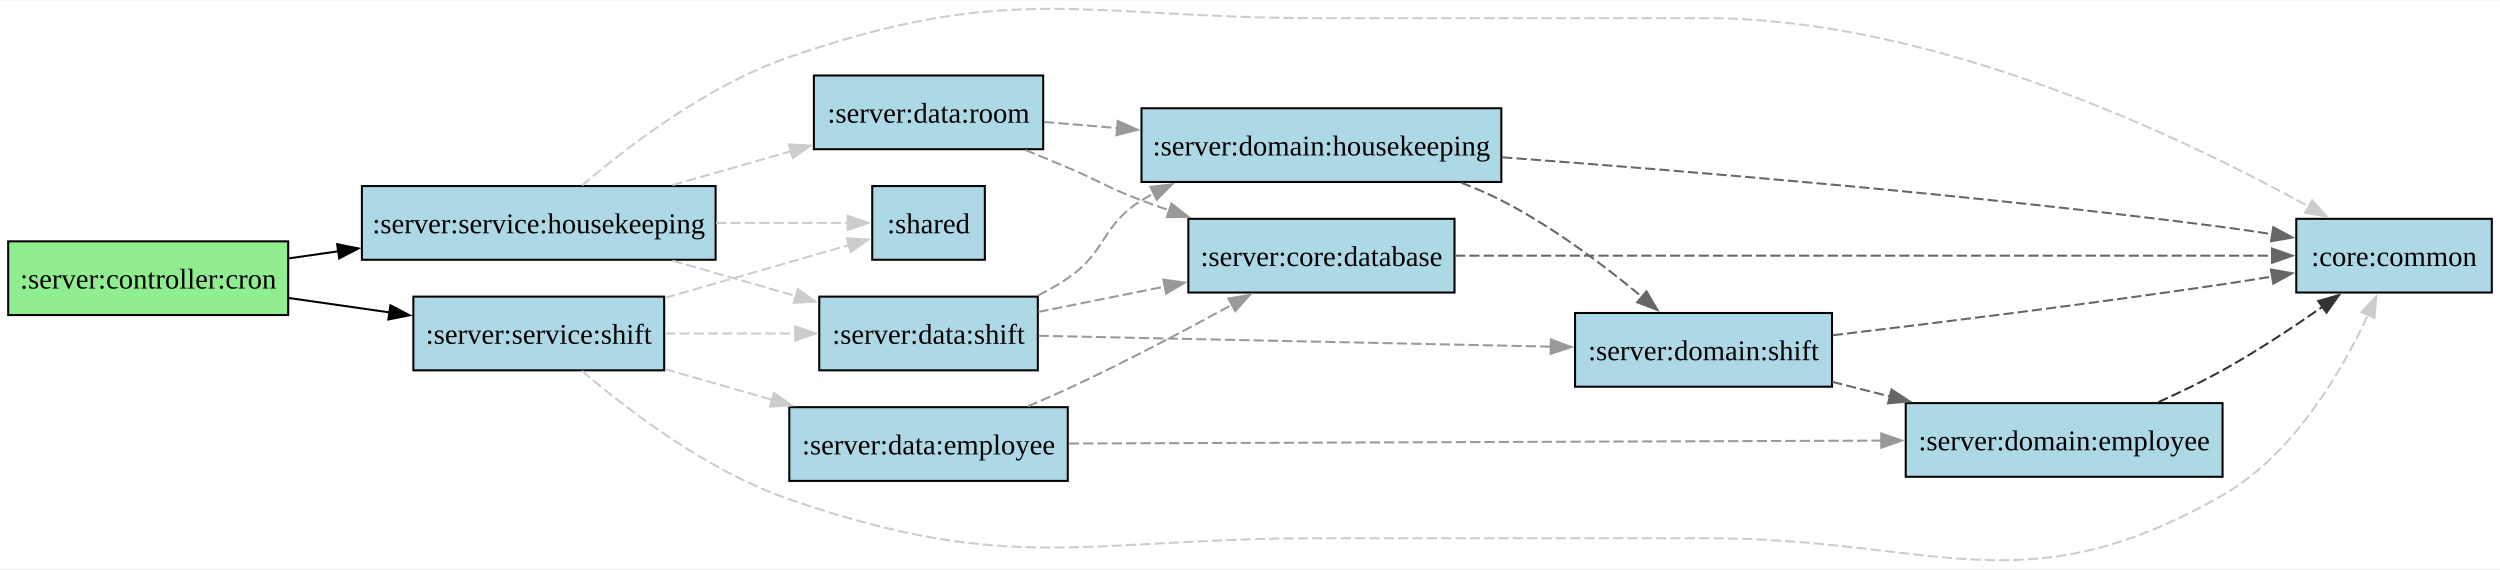
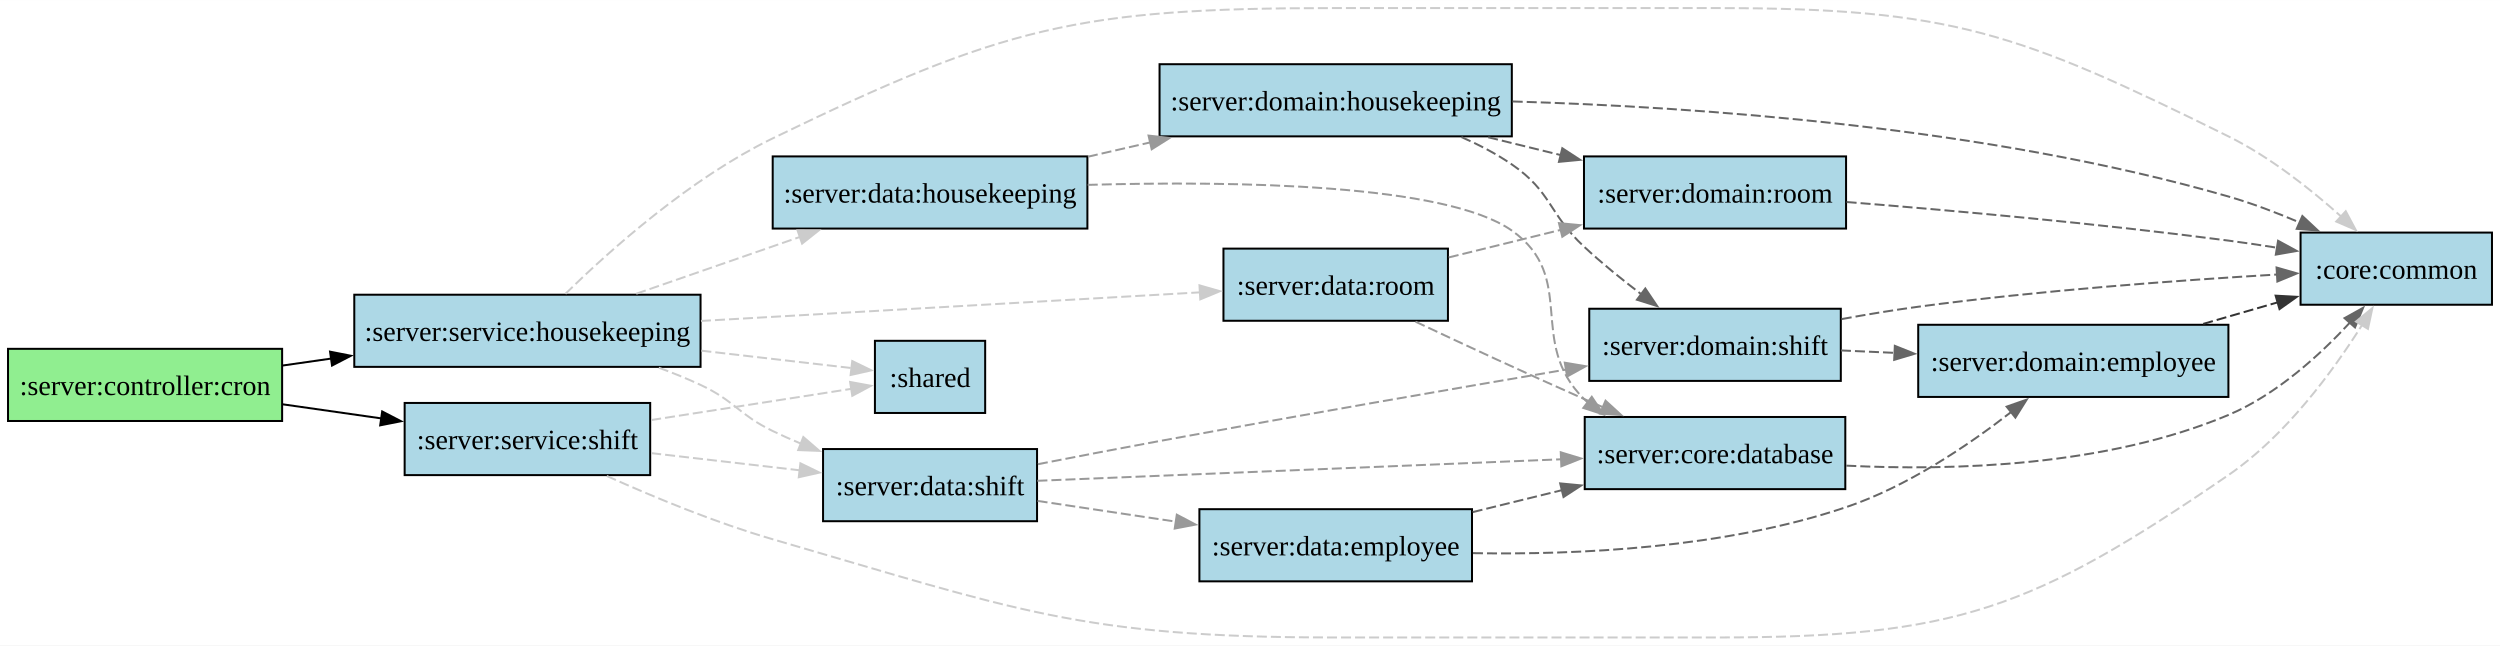
- <svg xmlns="http://www.w3.org/2000/svg" width="1628" height="278pt" viewBox="0 0 1221 277.5">
+ <svg xmlns="http://www.w3.org/2000/svg" width="1247pt" height="322pt" viewBox="0 0 1247.25 322">
  <g class="graph">
-     <path fill="#fff" d="M0 277.5V0h1221v277.5z" />
+     <path fill="#fff" d="M0 322V0h1247.25v322z" />
    <g class="node">
-       <path fill="#90ee90" stroke="#000" d="M140.75 117.62H4v36h136.75z" />
-       <text x="68.38" y="-132.83" font-family="Times New Roman,serif" font-size="14" text-anchor="middle" transform="translate(4 273.5)">:server:controller:cron</text>
+       <path fill="#90ee90" stroke="#000" d="M140.75 174H4v36h136.75z" />
+       <text x="68.38" y="-120.95" font-family="Times New Roman,serif" font-size="14" text-anchor="middle" transform="translate(4 318)">:server:controller:cron</text>
    </g>
    <g class="node">
-       <path fill="#add8e6" stroke="#000" d="M349.5 90.62H176.75v36H349.5z" />
-       <text x="259.12" y="-159.83" font-family="Times New Roman,serif" font-size="14" text-anchor="middle" transform="translate(4 273.5)">:server:service:housekeeping</text>
+       <path fill="#add8e6" stroke="#000" d="M349.5 147H176.75v36H349.5z" />
+       <text x="259.12" y="-147.95" font-family="Times New Roman,serif" font-size="14" text-anchor="middle" transform="translate(4 318)">:server:service:housekeeping</text>
    </g>
    <g stroke="#000" class="edge">
-       <path fill="none" d="M140.98 125.95c7.93-1.14 16.13-2.31 24.36-3.49" />
-       <path d="m164.66 119.02 10.39 2.05-9.4 4.88z" />
+       <path fill="none" d="M140.98 182.33c7.93-1.14 16.13-2.31 24.36-3.49" />
+       <path d="m164.66 175.41 10.39 2.05-9.4 4.88z" />
    </g>
    <g class="node">
-       <path fill="#add8e6" stroke="#000" d="M324.38 144.62h-122.5v36h122.5z" />
-       <text x="259.12" y="-105.83" font-family="Times New Roman,serif" font-size="14" text-anchor="middle" transform="translate(4 273.5)">:server:service:shift</text>
+       <path fill="#add8e6" stroke="#000" d="M324.38 201h-122.5v36h122.5z" />
+       <text x="259.12" y="-93.95" font-family="Times New Roman,serif" font-size="14" text-anchor="middle" transform="translate(4 318)">:server:service:shift</text>
    </g>
    <g stroke="#000" class="edge">
-       <path fill="none" d="M140.98 145.29c16.08 2.3 33.28 4.76 49.52 7.08" />
-       <path d="m190.67 148.86 9.4 4.88-10.39 2.05z" />
+       <path fill="none" d="M140.98 201.67c16.08 2.3 33.28 4.76 49.52 7.08" />
+       <path d="m190.67 205.24 9.4 4.88-10.39 2.05z" />
    </g>
    <g class="node">
-       <path fill="#add8e6" stroke="#000" d="M1217 106.62h-95.5v36h95.5z" />
-       <text x="1165.25" y="-143.83" font-family="Times New Roman,serif" font-size="14" text-anchor="middle" transform="translate(4 273.5)">:core:common</text>
+       <path fill="#add8e6" stroke="#000" d="M542.5 78h-157v36h157z" />
+       <text x="460" y="-216.95" font-family="Times New Roman,serif" font-size="14" text-anchor="middle" transform="translate(4 318)">:server:data:housekeeping</text>
+     </g>
+     <g class="node">
+       <path fill="#add8e6" stroke="#000" d="M754.25 32H578.5v36h175.75z" />
+       <text x="662.38" y="-262.95" font-family="Times New Roman,serif" font-size="14" text-anchor="middle" transform="translate(4 318)">:server:domain:housekeeping</text>
+     </g>
+     <g stroke="#999" class="edge">
+       <path fill="none" stroke-dasharray="5,2" d="M542.76 78.15c10.18-2.34 20.68-4.75 31.06-7.13" />
+       <path fill="#999" d="m573.01 67.61 10.53 1.18-8.96 5.65z" />
+     </g>
+     <g class="node">
+       <path fill="#add8e6" stroke="#000" d="M920.62 208h-130v36h130z" />
+       <text x="851.62" y="-86.95" font-family="Times New Roman,serif" font-size="14" text-anchor="middle" transform="translate(4 318)">:server:core:database</text>
+     </g>
+     <g stroke="#999" class="edge">
+       <path fill="none" stroke-dasharray="5,2" d="M542.66 92.2c73.95-2.06 178.72-.45 211.59 22.8 33.16 23.46 7.17 55.39 36 84 .61.61 1.24 1.2 1.88 1.79" />
+       <path fill="#999" d="m794.14 197.92 5.85 8.83-10.08-3.26z" />
+     </g>
+     <g class="node">
+       <path fill="#add8e6" stroke="#000" d="M1243.25 116h-95.5v36h95.5z" />
+       <text x="1191.5" y="-178.95" font-family="Times New Roman,serif" font-size="14" text-anchor="middle" transform="translate(4 318)">:core:common</text>
+     </g>
+     <g stroke="#666" class="edge">
+       <path fill="none" stroke-dasharray="5,2" d="M754.68 50.59c90.86 2.65 236.47 12.65 357.07 47.41 11.87 3.42 24.28 8.15 35.77 13.06" />
+       <path fill="#666" d="m1148.65 107.73 7.74 7.24-10.56-.83z" />
+     </g>
+     <g class="node">
+       <path fill="#add8e6" stroke="#000" d="M918.38 154h-125.5v36h125.5z" />
+       <text x="851.62" y="-140.95" font-family="Times New Roman,serif" font-size="14" text-anchor="middle" transform="translate(4 318)">:server:domain:shift</text>
+     </g>
+     <g stroke="#666" class="edge">
+       <path fill="none" stroke-dasharray="5,2" d="M729.1 68.35c8.8 3.85 17.46 8.37 25.15 13.65 19.99 13.72 18.26 24.46 36 41 8.87 8.27 19.09 16.54 28.73 23.87" />
+       <path fill="#666" d="m820.84 143.89 5.93 8.78-10.11-3.16z" />
+     </g>
+     <g class="node">
+       <path fill="#add8e6" stroke="#000" d="M921 78H790.25v36H921z" />
+       <text x="851.62" y="-216.95" font-family="Times New Roman,serif" font-size="14" text-anchor="middle" transform="translate(4 318)">:server:domain:room</text>
+     </g>
+     <g stroke="#666" class="edge">
+       <path fill="none" stroke-dasharray="5,2" d="M742.46 68.44c11.99 2.95 24.41 6 36.43 8.95" />
+       <path fill="#666" d="m779.43 73.92 8.88 5.79-10.55 1.01z" />
+     </g>
+     <g stroke="#666" class="edge">
+       <path fill="none" stroke-dasharray="5,2" d="M921.11 232.28c53.23 2.63 129.65.41 190.64-25.28 23.91-10.07 45.67-29.91 60.87-46.36" />
+       <path fill="#666" d="m1169.68 158.68 9.27-5.14-4.04 9.79z" />
+     </g>
+     <g class="node">
+       <path fill="#add8e6" stroke="#000" d="M517.38 224H410.62v36h106.76z" />
+       <text x="460" y="-70.95" font-family="Times New Roman,serif" font-size="14" text-anchor="middle" transform="translate(4 318)">:server:data:shift</text>
+     </g>
+     <g stroke="#999" class="edge">
+       <path fill="none" stroke-dasharray="5,2" d="M517.55 239.84c67.41-2.77 184.79-7.59 261.71-10.75" />
+       <path fill="#999" d="m778.66 225.62 10.14 3.08-9.85 3.91z" />
+     </g>
+     <g class="node">
+       <path fill="#add8e6" stroke="#000" d="M734.38 254h-136v36h136z" />
+       <text x="662.38" y="-40.95" font-family="Times New Roman,serif" font-size="14" text-anchor="middle" transform="translate(4 318)">:server:data:employee</text>
+     </g>
+     <g stroke="#999" class="edge">
+       <path fill="none" stroke-dasharray="5,2" d="M517.65 249.88c21.12 3.16 45.92 6.88 69.1 10.35" />
+       <path fill="#999" d="m587.11 256.74 9.37 4.94-10.41 1.99z" />
+     </g>
+     <g stroke="#999" class="edge">
+       <path fill="none" stroke-dasharray="5,2" d="M517.8 231.55c19.11-3.73 40.86-7.9 60.7-11.55 68.72-12.63 147.24-26.2 202.93-35.67" />
+       <path fill="#999" d="m780.67 180.91 10.44 1.77-9.27 5.13z" />
    </g>
    <g stroke="#ccc" class="edge">
-       <path fill="none" stroke-dasharray="5,2" d="M284.25 90.34c22.72-19.42 61.72-49.14 101.25-62.72 109.11-37.48 143.51-19 258.88-19H833c111.72 0 233.45 58.24 294.9 92.19" />
-       <path fill="#ccc" d="m1129.26 97.56 7.01 7.94-10.44-1.84z" />
+       <path fill="none" stroke-dasharray="5,2" d="M317.42 146.51c25.18-8.74 55.43-19.23 81.82-28.39" />
+       <path fill="#ccc" d="m397.88 114.89 10.59.03-8.3 6.58z" />
+     </g>
+     <g stroke="#ccc" class="edge">
+       <path fill="none" stroke-dasharray="5,2" d="M282.1 146.53c22.27-21.8 62.31-57.6 103.4-77.53C500.4 13.27 537.68 4 665.38 4h191.24c116.91 0 150.35 12.15 255.13 64 20.65 10.22 40.93 26.26 56.24 39.97" />
+       <path fill="#ccc" d="m1170.29 105.34 4.99 9.35-9.73-4.2z" />
+     </g>
+     <g stroke="#ccc" class="edge">
+       <path fill="none" stroke-dasharray="5,2" d="M328.69 183.42c7.13 2.62 14.19 5.49 20.81 8.58 17.2 8.04 18.92 14.71 36 23 4.52 2.19 9.27 4.3 14.09 6.29" />
+       <path fill="#ccc" d="m400.78 218 8.03 6.92-10.59-.41z" />
    </g>
    <g class="node">
-       <path fill="#add8e6" stroke="#000" d="M506.88 144.62H400.12v36h106.76z" />
-       <text x="449.5" y="-105.83" font-family="Times New Roman,serif" font-size="14" text-anchor="middle" transform="translate(4 273.5)">:server:data:shift</text>
+       <path fill="#add8e6" stroke="#000" d="M491.5 170h-55v36h55z" />
+       <text x="460" y="-124.95" font-family="Times New Roman,serif" font-size="14" text-anchor="middle" transform="translate(4 318)">:shared</text>
    </g>
    <g stroke="#ccc" class="edge">
-       <path fill="none" stroke-dasharray="5,2" d="M328.43 127.05c19.51 5.59 40.93 11.74 60.41 17.32" />
-       <path fill="#ccc" d="m389.63 140.95 8.65 6.12-10.58.61z" />
+       <path fill="none" stroke-dasharray="5,2" d="M349.91 174.92c26.25 3.04 53.8 6.22 75.14 8.69" />
+       <path fill="#ccc" d="m425.18 180.1 9.53 4.63-10.34 2.33z" />
    </g>
    <g class="node">
-       <path fill="#add8e6" stroke="#000" d="M481 90.62h-55v36h55z" />
-       <text x="449.5" y="-159.83" font-family="Times New Roman,serif" font-size="14" text-anchor="middle" transform="translate(4 273.5)">:shared</text>
+       <path fill="#add8e6" stroke="#000" d="M722.38 124h-112v36h112z" />
+       <text x="662.38" y="-170.95" font-family="Times New Roman,serif" font-size="14" text-anchor="middle" transform="translate(4 318)">:server:data:room</text>
    </g>
    <g stroke="#ccc" class="edge">
-       <path fill="none" stroke-dasharray="5,2" d="M349.77 108.62h64.5" />
-       <path fill="#ccc" d="m414.01 105.12 10 3.5-10 3.5z" />
+       <path fill="none" stroke-dasharray="5,2" d="M349.71 160.09c74.41-4.26 180.71-10.35 248.96-14.27" />
+       <path fill="#ccc" d="m598.42 142.33 10.19 2.92-9.79 4.07z" />
+     </g>
+     <g stroke="#666" class="edge">
+       <path fill="none" stroke-dasharray="5,2" d="M734.71 255.46c14.46-3.55 29.82-7.33 44.56-10.95" />
+       <path fill="#666" d="m778.37 241.13 10.55 1.01-8.88 5.79z" />
    </g>
    <g class="node">
-       <path fill="#add8e6" stroke="#000" d="M509.5 36.62h-112v36h112z" />
-       <text x="449.5" y="-213.83" font-family="Times New Roman,serif" font-size="14" text-anchor="middle" transform="translate(4 273.5)">:server:data:room</text>
+       <path fill="#add8e6" stroke="#000" d="M1111.75 162H957v36h154.75z" />
+       <text x="1030.38" y="-132.95" font-family="Times New Roman,serif" font-size="14" text-anchor="middle" transform="translate(4 318)">:server:domain:employee</text>
+     </g>
+     <g stroke="#666" class="edge">
+       <path fill="none" stroke-dasharray="5,2" d="M734.86 275.93c52.17.92 125.48-2.46 186.14-22.93 30.53-10.3 60.92-30.82 82.38-47.49" />
+       <path fill="#666" d="m1001.11 202.84 10-3.49-5.64 8.97z" />
+     </g>
+     <g stroke="#666" class="edge">
+       <path fill="none" stroke-dasharray="5,2" d="M918.84 159.15c12.59-2.3 25.77-4.49 38.16-6.15 60.79-8.16 130.83-13.24 179.02-16.07" />
+       <path fill="#666" d="m1135.78 133.43 10.18 2.93-9.78 4.06z" />
+     </g>
+     <g stroke="#666" class="edge">
+       <path fill="none" stroke-dasharray="5,2" d="M918.44 174.8c8.68.39 17.74.8 26.79 1.21" />
+       <path fill="#666" d="m945.33 172.51 9.83 3.95-10.15 3.04z" />
+     </g>
+     <g stroke="#666" class="edge">
+       <path fill="none" stroke-dasharray="5,2" d="M921.26 100.75c51.66 4.12 125.87 10.76 190.49 19.25 7.86 1.03 16.11 2.26 24.23 3.55" />
+       <path fill="#666" d="m1136.53 120.09 9.31 5.07-10.44 1.84z" />
+     </g>
+     <g stroke="#333" class="edge">
+       <path fill="none" stroke-dasharray="5,2" d="M1099.18 161.56c12.31-3.56 25.15-7.28 37.27-10.78" />
+       <path fill="#333" d="m1135.31 147.47 10.58.58-8.64 6.14z" />
    </g>
    <g stroke="#ccc" class="edge">
-       <path fill="none" stroke-dasharray="5,2" d="M328.43 90.18c18.71-5.36 39.17-11.23 57.99-16.62" />
-       <path fill="#ccc" d="m385.25 70.25 10.58.61-8.65 6.12z" />
-     </g>
-     <g class="node">
-       <path fill="#add8e6" stroke="#000" d="M894.75 152.62h-125.5v36h125.5z" />
-       <text x="828" y="-97.83" font-family="Times New Roman,serif" font-size="14" text-anchor="middle" transform="translate(4 273.5)">:server:domain:shift</text>
-     </g>
-     <g stroke="#666" class="edge">
-       <path fill="none" stroke-dasharray="5,2" d="M895.1 163.48c51.17-6.06 125.6-15.28 190.4-24.86 7.84-1.16 16.08-2.46 24.2-3.79" />
-       <path fill="#666" d="m1109.11 131.38 10.44 1.82-9.29 5.09z" />
-     </g>
-     <g class="node">
-       <path fill="#add8e6" stroke="#000" d="M1085.5 196.62H930.75v36h154.75z" />
-       <text x="1004.12" y="-53.83" font-family="Times New Roman,serif" font-size="14" text-anchor="middle" transform="translate(4 273.5)">:server:domain:employee</text>
-     </g>
-     <g stroke="#666" class="edge">
-       <path fill="none" stroke-dasharray="5,2" d="M894.88 186.25c9.13 2.31 18.67 4.72 28.16 7.12" />
-       <path fill="#666" d="m923.83 189.96 8.84 5.84-10.55.95z" />
-     </g>
-     <g stroke="#333" class="edge">
-       <path fill="none" stroke-dasharray="5,2" d="M1054.19 196.13c10.46-4.71 21.41-10.02 31.31-15.51 16.67-9.26 34.28-20.89 48.95-31.15" />
-       <path fill="#333" d="m1132.21 146.77 10.18-2.93-6.13 8.64z" />
+       <path fill="none" stroke-dasharray="5,2" d="M302.71 237.42c23.48 10.57 54.33 23.33 82.79 31.58 121.29 35.15 153.59 49 279.88 49h191.24c118.97 0 156.99-13.76 255.13-81 28.52-19.54 52.13-51.77 66.74-74.97" />
+       <path fill="#ccc" d="m1175.39 160.39 8.19-6.71-2.22 10.36z" />
    </g>
    <g stroke="#ccc" class="edge">
-       <path fill="none" stroke-dasharray="5,2" d="M284.25 180.9c22.72 19.41 61.72 49.14 101.25 62.72 109.11 37.48 143.51 19 258.88 19H833c112.61 0 154.72 34.86 252.5-21 34.52-19.72 58.18-60.41 71.1-88.2" />
-       <path fill="#ccc" d="m1153.3 152.21 7.26-7.72-.86 10.56z" />
-     </g>
-     <g class="node">
-       <path fill="#add8e6" stroke="#000" d="M521.5 198.62h-136v36h136z" />
-       <text x="449.5" y="-51.83" font-family="Times New Roman,serif" font-size="14" text-anchor="middle" transform="translate(4 273.5)">:server:data:employee</text>
+       <path fill="none" stroke-dasharray="5,2" d="M324.87 226.03c23.47 2.71 50.33 5.82 74.1 8.56" />
+       <path fill="#ccc" d="m399.32 231.11 9.53 4.63-10.34 2.33z" />
    </g>
    <g stroke="#ccc" class="edge">
-       <path fill="none" stroke-dasharray="5,2" d="M324.76 180c16.75 4.8 35.12 10.07 52.58 15.07" />
-       <path fill="#ccc" d="m377.97 191.61 8.65 6.12-10.58.61z" />
-     </g>
-     <g stroke="#ccc" class="edge">
-       <path fill="none" stroke-dasharray="5,2" d="M324.76 162.62h63.63" />
-       <path fill="#ccc" d="m388.39 159.12 10 3.5-10 3.5z" />
-     </g>
-     <g stroke="#ccc" class="edge">
-       <path fill="none" stroke-dasharray="5,2" d="M324.76 145.23c29.61-8.48 64.3-18.43 90.06-25.81" />
-       <path fill="#ccc" d="m413.58 116.13 10.58.61-8.65 6.12z" />
+       <path fill="none" stroke-dasharray="5,2" d="M324.87 209.53c32.63-5.09 71.85-11.2 100.14-15.61" />
+       <path fill="#ccc" d="m424.12 190.52 10.42 1.92-9.34 4.99z" />
    </g>
    <g stroke="#999" class="edge">
-       <path fill="none" stroke-dasharray="5,2" d="M521.99 216.37c99.69-.36 286.42-1.03 396.87-1.43" />
-       <path fill="#999" d="m918.76 211.44 10.02 3.46-9.99 3.54z" />
-     </g>
-     <g class="node">
-       <path fill="#add8e6" stroke="#000" d="M710.38 106.62h-130v36h130z" />
-       <text x="641.38" y="-143.83" font-family="Times New Roman,serif" font-size="14" text-anchor="middle" transform="translate(4 273.5)">:server:core:database</text>
+       <path fill="none" stroke-dasharray="5,2" d="M706.22 160.47c24.09 11.34 55.74 26.04 84.03 38.53 3.11 1.38 6.32 2.77 9.56 4.17" />
+       <path fill="#999" d="m801 199.87 7.81 7.16-10.57-.72z" />
    </g>
    <g stroke="#999" class="edge">
-       <path fill="none" stroke-dasharray="5,2" d="M501.98 198.19c6.6-2.76 13.26-5.67 19.52-8.57 27.17-12.62 56.88-28.29 80.28-41.07" />
-       <path fill="#999" d="m599.95 145.56 10.45-1.76-7.08 7.89z" />
-     </g>
-     <g stroke="#999" class="edge">
-       <path fill="none" stroke-dasharray="5,2" d="M507.25 163.74c65.22 1.38 176.59 3.75 250.19 5.31" />
-       <path fill="#999" d="m757.47 165.55 9.93 3.72-10.07 3.28z" />
-     </g>
-     <g class="node">
-       <path fill="#add8e6" stroke="#000" d="M733.25 52.62H557.5v36h175.75z" />
-       <text x="641.38" y="-197.83" font-family="Times New Roman,serif" font-size="14" text-anchor="middle" transform="translate(4 273.5)">:server:domain:housekeeping</text>
-     </g>
-     <g stroke="#999" class="edge">
-       <path fill="none" stroke-dasharray="5,2" d="M506.86 144.13c5.11-2.57 10.08-5.41 14.64-8.51 19.23-13.1 16.25-25.71 36-38 1.99-1.24 4.04-2.43 6.14-3.56" />
-       <path fill="#999" d="m561.88 91.02 10.52-1.25-7.45 7.54z" />
-     </g>
-     <g stroke="#999" class="edge">
-       <path fill="none" stroke-dasharray="5,2" d="M507.14 152.08c19.16-3.83 41.22-8.25 61.96-12.4" />
-       <path fill="#999" d="m568.16 136.3 10.49 1.47-9.12 5.39z" />
-     </g>
-     <g stroke="#666" class="edge">
-       <path fill="none" stroke-dasharray="5,2" d="M733.66 76.58c88.77 6.54 230.19 18.23 351.84 34.04 7.86 1.02 16.11 2.24 24.23 3.52" />
-       <path fill="#666" d="m1110.28 110.69 9.31 5.06-10.43 1.85z" />
-     </g>
-     <g stroke="#666" class="edge">
-       <path fill="none" stroke-dasharray="5,2" d="M713.69 89.01c6.74 2.58 13.37 5.45 19.56 8.61 24.97 12.73 50.25 31.8 68.84 47.26" />
-       <path fill="#666" d="m804.13 142.03 5.37 9.13-9.89-3.79z" />
-     </g>
-     <g stroke="#666" class="edge">
-       <path fill="none" stroke-dasharray="5,2" d="M710.63 124.62h399.3" />
-       <path fill="#666" d="m1109.63 121.12 10 3.5-10 3.5z" />
-     </g>
-     <g stroke="#999" class="edge">
-       <path fill="none" stroke-dasharray="5,2" d="M509.93 59.29c11.31.95 23.54 1.98 35.85 3.02" />
-       <path fill="#999" d="m545.9 58.81 9.67 4.32-10.26 2.65z" />
-     </g>
-     <g stroke="#999" class="edge">
-       <path fill="none" stroke-dasharray="5,2" d="M500.72 73c6.98 2.84 14.08 5.78 20.78 8.62 16.12 6.83 19.61 9.83 36 16 4.41 1.66 8.97 3.29 13.58 4.89" />
-       <path fill="#999" d="m572.12 99.17 8.35 6.52-10.59.11z" />
+       <path fill="none" stroke-dasharray="5,2" d="m722.8 128.39 55.81-13.72" />
+       <path fill="#999" d="m777.76 111.28 10.55 1.01-8.88 5.79z" />
    </g>
  </g>
</svg>
